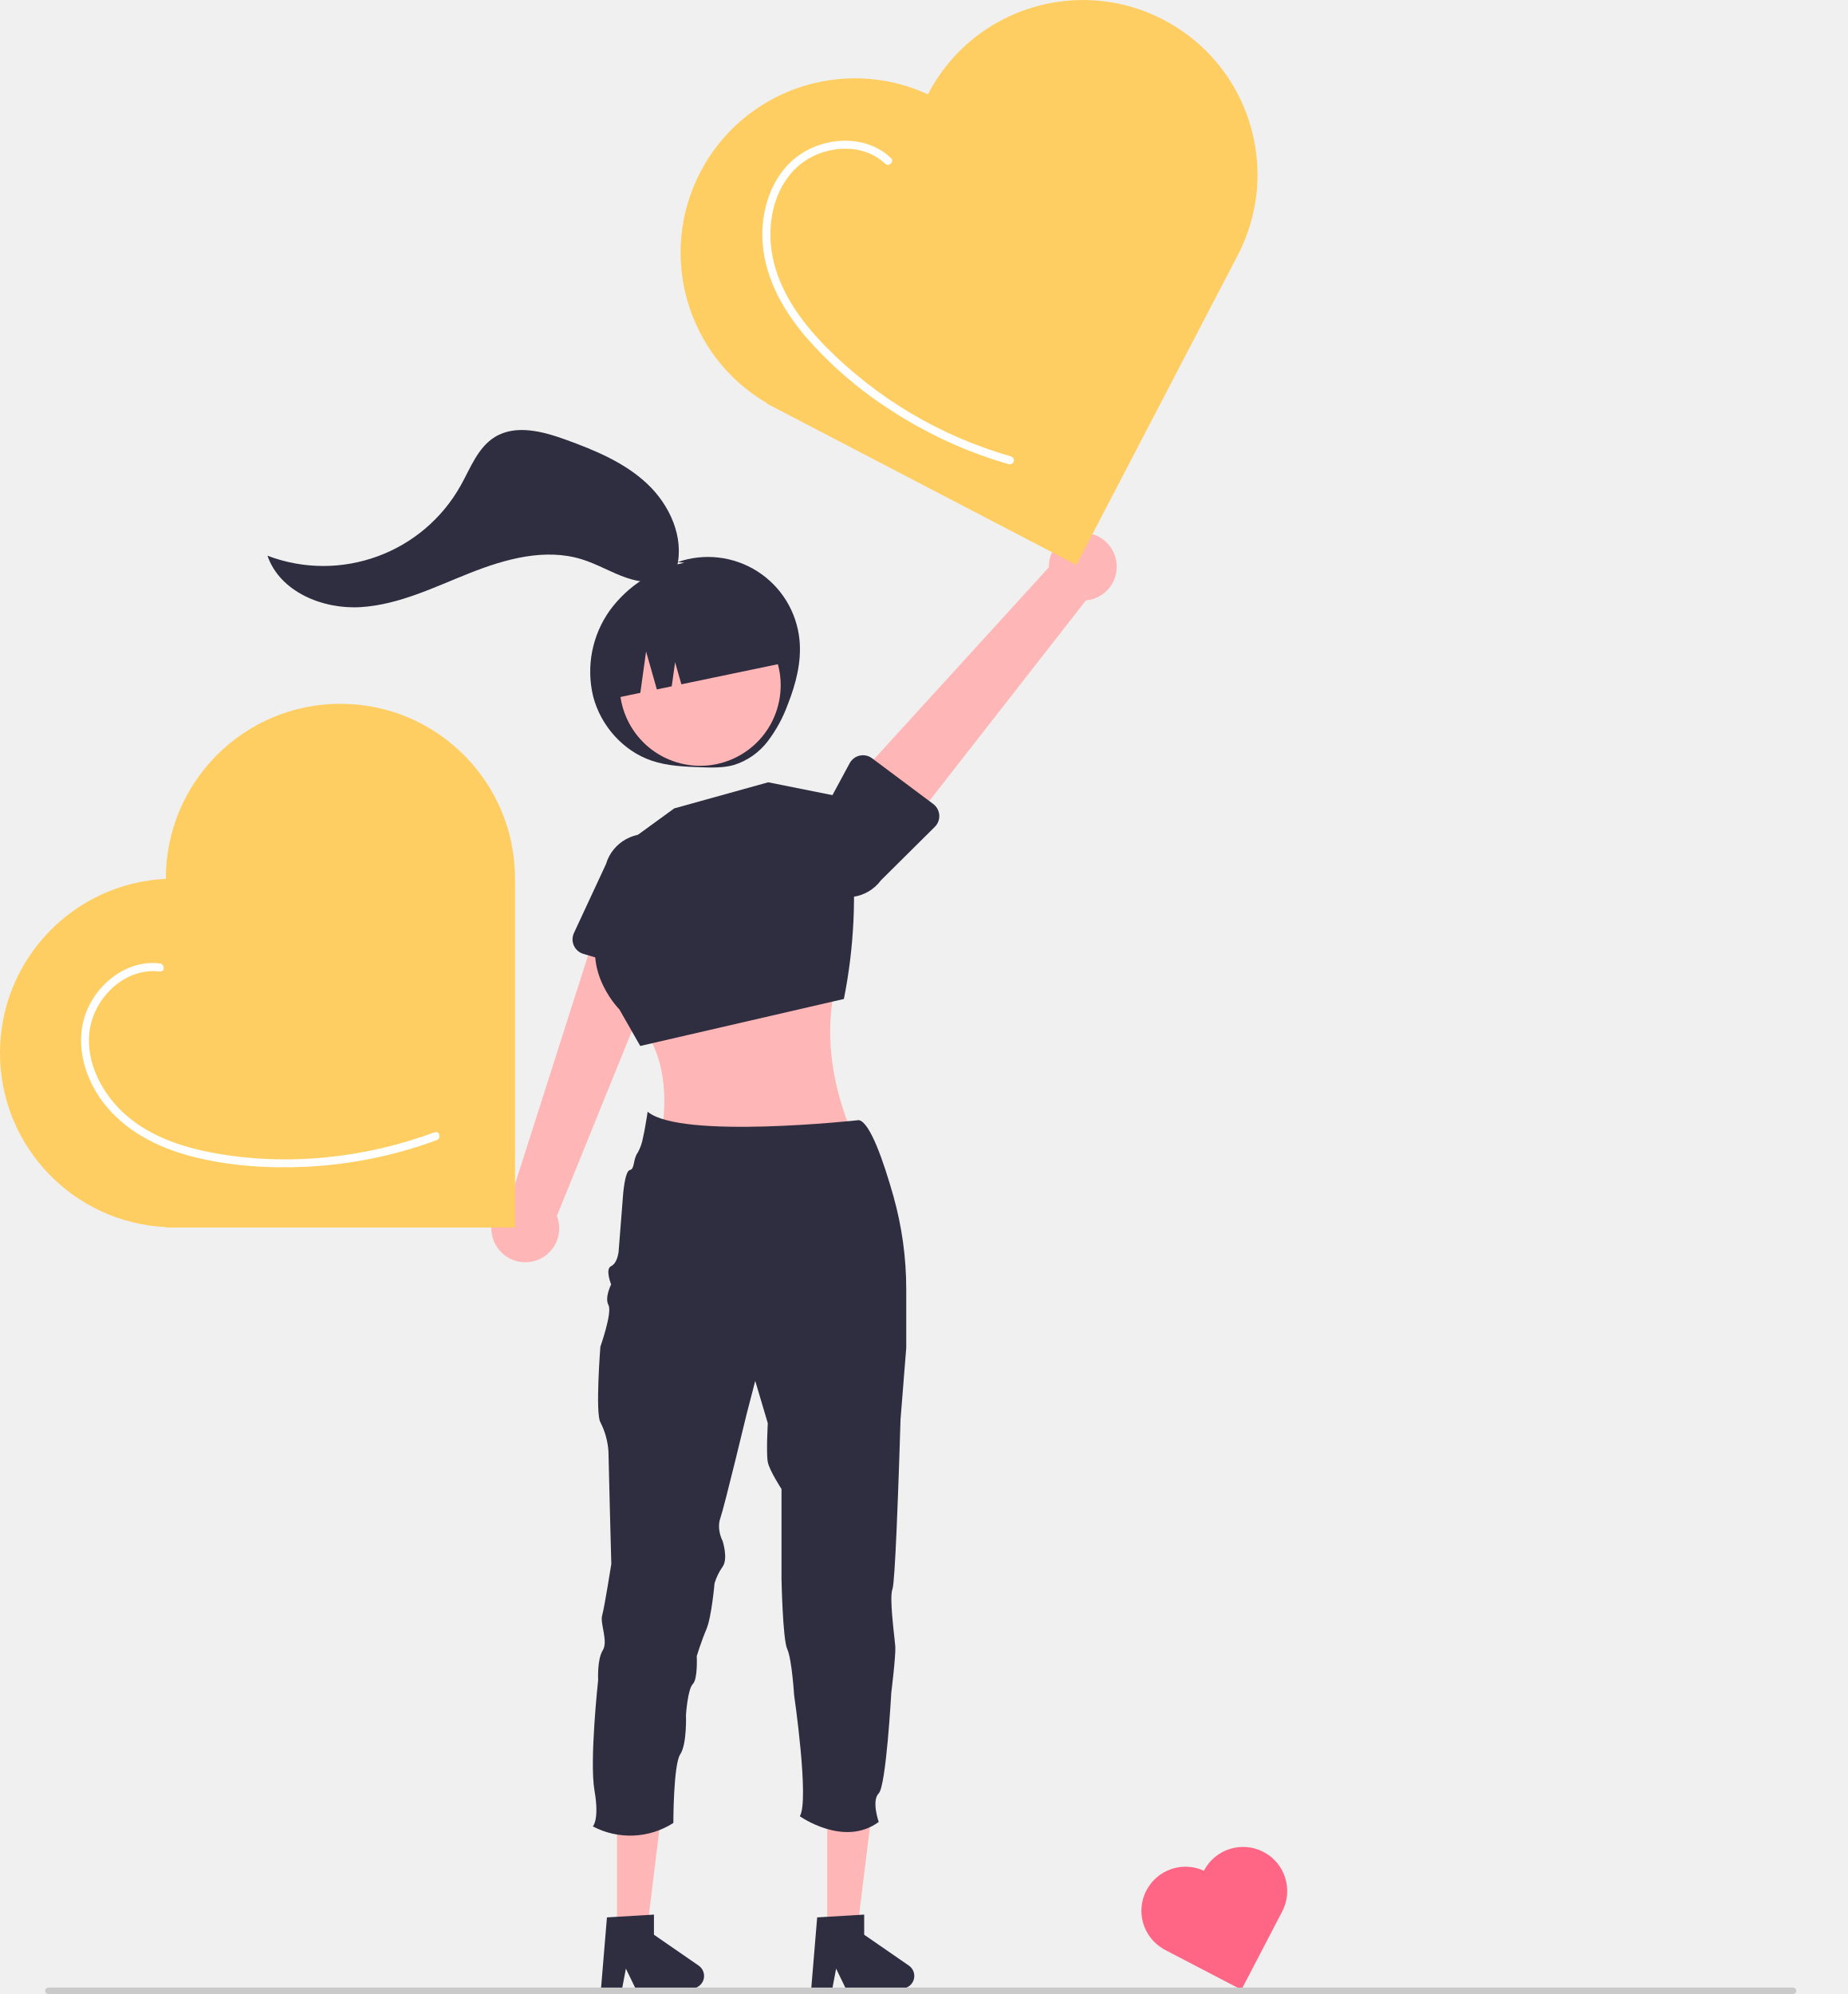
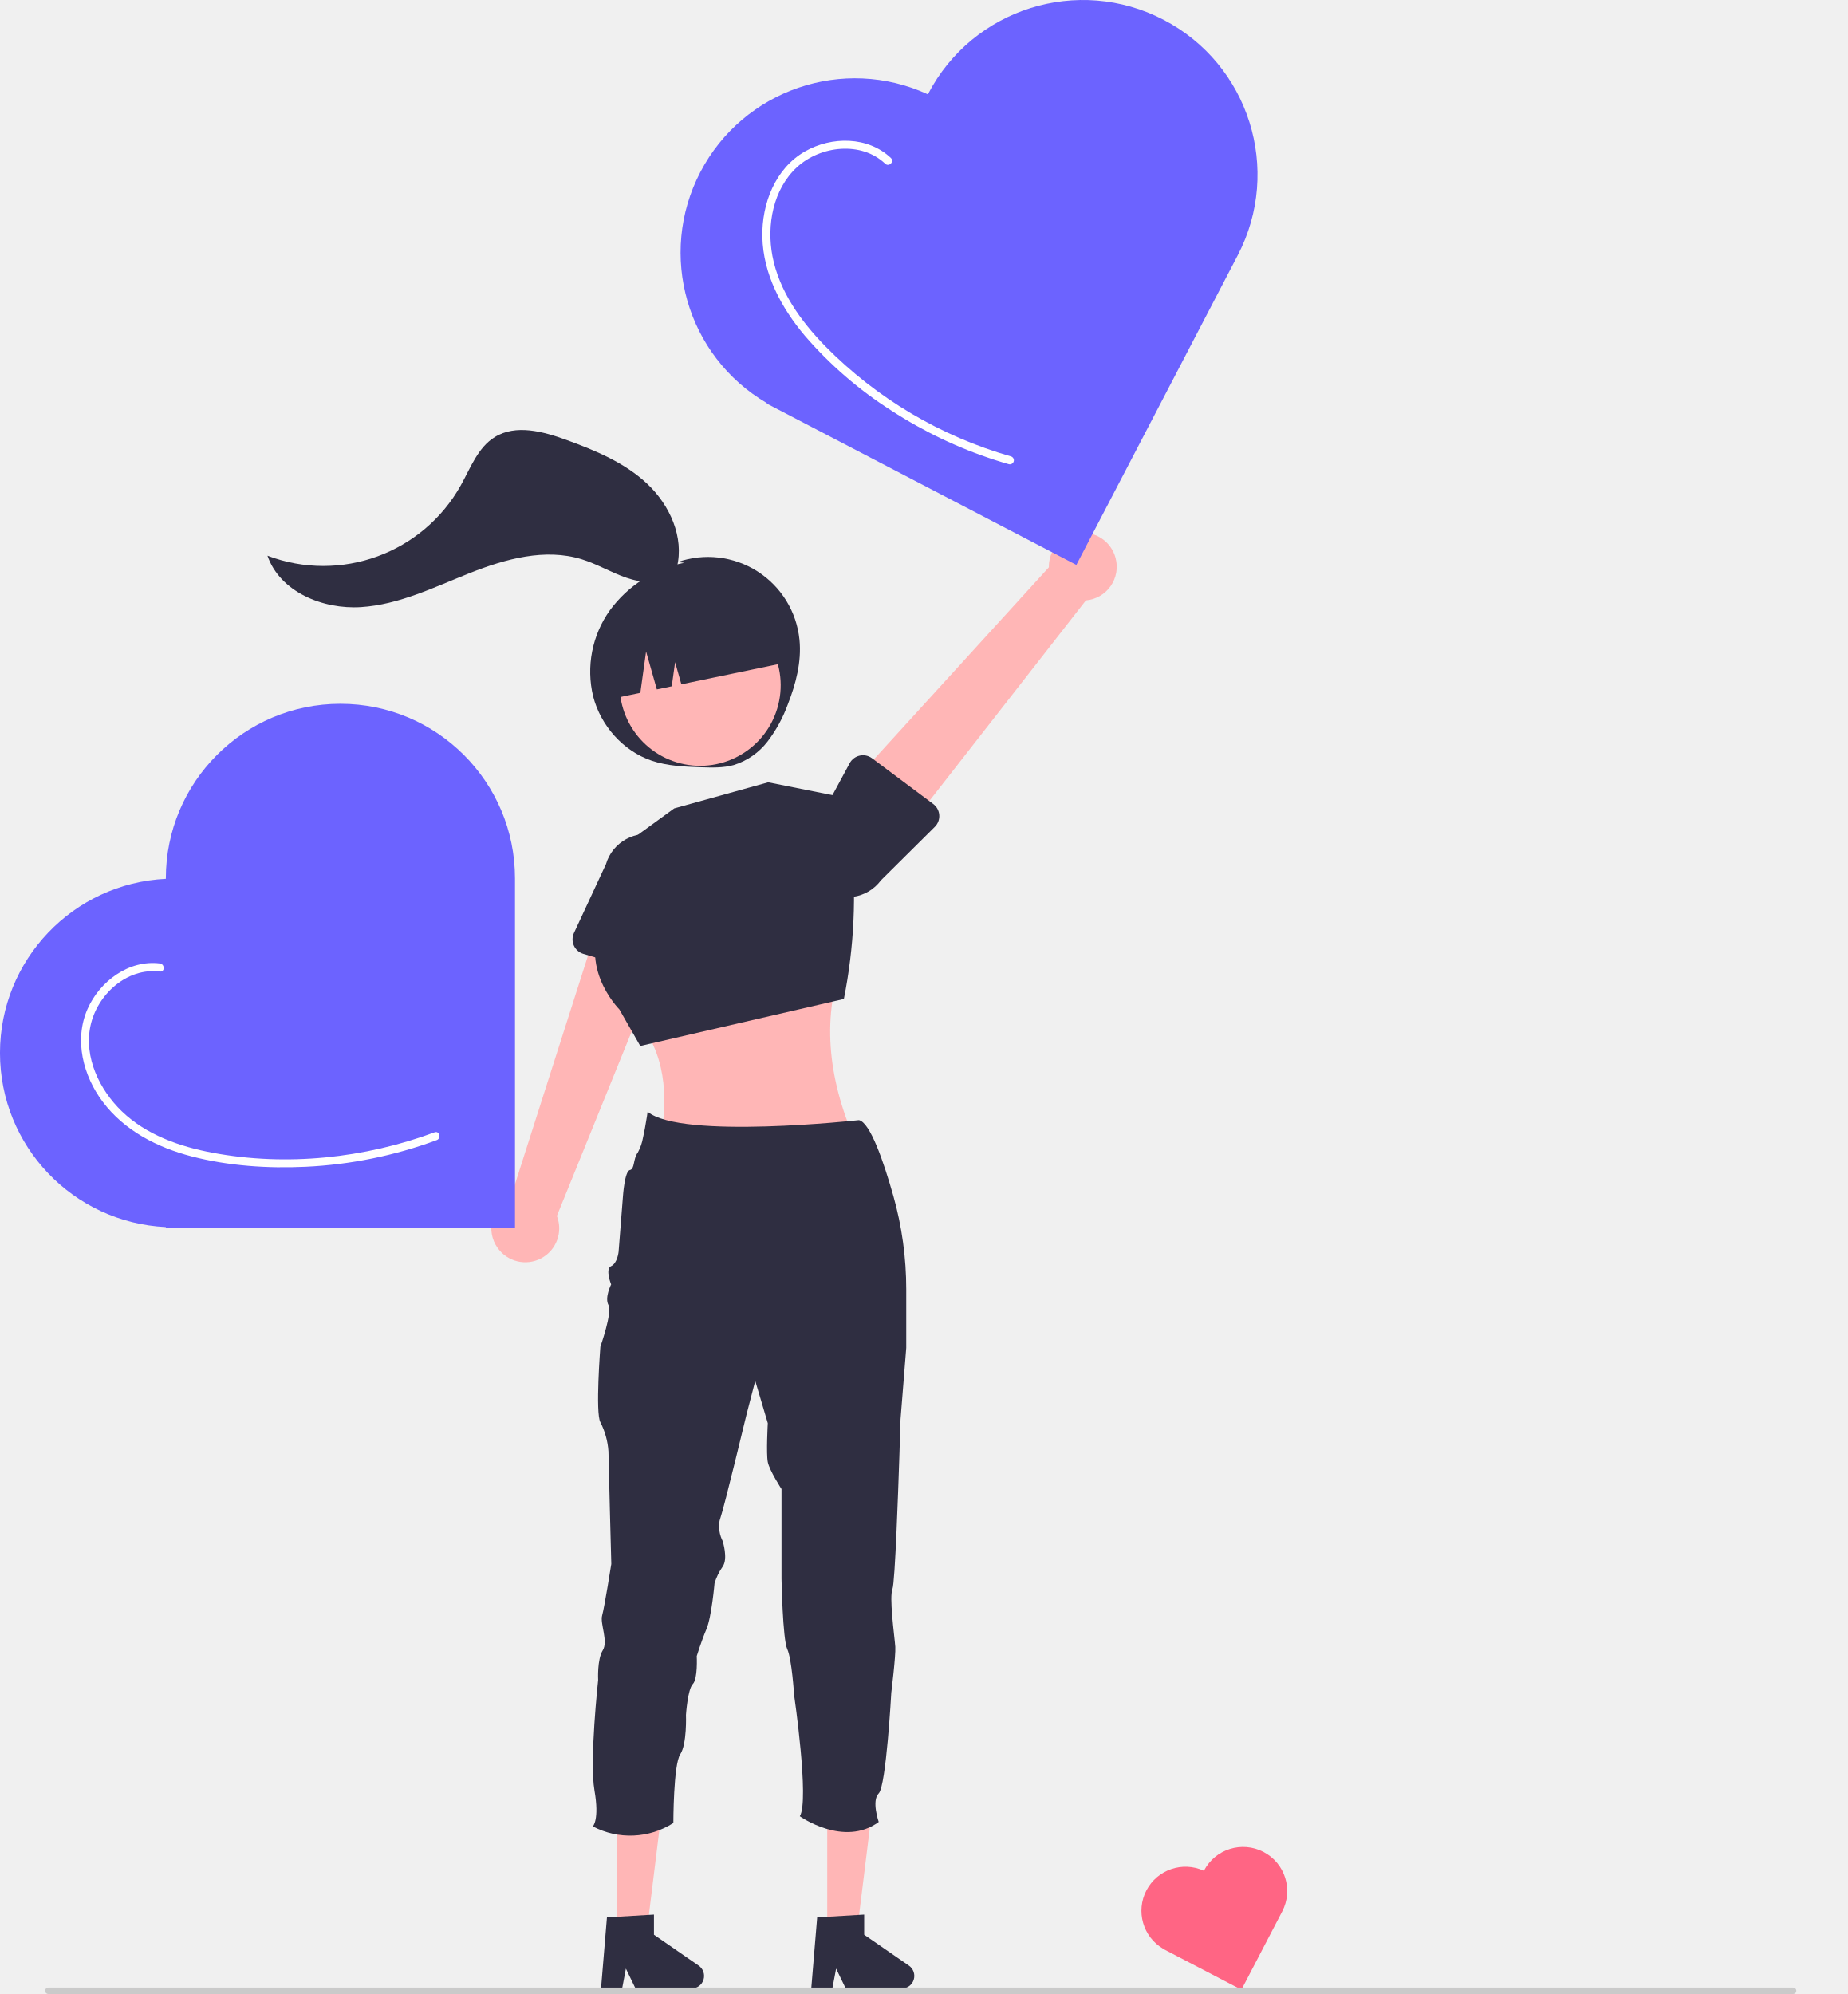
<svg xmlns="http://www.w3.org/2000/svg" data-name="Layer 1" width="685.515" height="739.815" viewBox="0 0 685.515 739.815">
  <defs>
    <pattern id="e316dee7-4006-4b05-87d0-6679d9899947-15" data-name="New Pattern Swatch 2" width="40.062" height="88.607" patternTransform="translate(-33.63512 45.49742)" patternUnits="userSpaceOnUse" viewBox="0 0 40.062 88.607">
      <rect width="40.062" height="88.607" fill="none" />
      <path d="M8.421,12.839l-.351,9.45c-.018.483.732.482.75,0l.351-9.45c.018-.483-.732-.482-.75,0Z" fill="#e4e4e4" />
      <path d="M14.472,14.729l-.355,10.583c-.016.483.734.482.75,0l.355-10.583c.016-.483-.734-.482-.75,0Z" fill="#e4e4e4" />
      <path d="M22.493,9.062V19.267a.375.375,0,0,0,.75,0V9.062a.375.375,0,0,0-.75,0Z" fill="#e4e4e4" />
      <path d="M21.36,32.496l-.756,6.047c-.06.478.691.473.75,0l.756-6.047c.06-.478-.691-.473-.75,0Z" fill="#e4e4e4" />
      <path d="M12.339,31.745,11.212,41.951c-.053.479.697.475.75,0l1.127-10.205c.053-.479-.698-.475-.75,0Z" fill="#e4e4e4" />
      <path d="M6.241,32.873v8.315a.375.375,0,0,0,.75,0v-8.315a.375.375,0,0,0-.75,0Z" fill="#e4e4e4" />
      <path d="M25.517,14.354v9.449a.375.375,0,0,0,.75,0V14.354a.375.375,0,0,0-.75,0Z" fill="#e4e4e4" />
      <path d="M25.517,34.385v8.693a.375.375,0,0,0,.75,0V34.385a.375.375,0,0,0-.75,0Z" fill="#e4e4e4" />
      <path d="M17.265,24.462l.269,8.504c.015.481.765.484.75,0l-.269-8.504c-.015-.481-.765-.484-.75,0Z" fill="#e4e4e4" />
      <path d="M17.769,46.007l.283,4.252c.032.479.782.483.75,0l-.283-4.252c-.032-.479-.782-.483-.75,0Z" fill="#e4e4e4" />
      <path d="M12.87,50.82l-.549,7.088c-.037.481.713.479.75,0l.549-7.088c.037-.481-.713-.479-.75,0Z" fill="#e4e4e4" />
      <path d="M9.047,27.955l.838,4.254c.093.473.816.273.723-.199l-.838-4.254c-.093-.473-.816-.273-.723.199Z" fill="#e4e4e4" />
      <path d="M8.131,46.858,7.848,52.81c-.023.482.727.481.75,0l.283-5.953c.023-.482-.727-.481-.75,0Z" fill="#e4e4e4" />
      <path d="M3.051,36.934,4.468,51.108c.048.476.798.481.75,0L3.801,36.934c-.048-.476-.798-.481-.75,0Z" fill="#e4e4e4" />
      <path d="M20.654,32.684l.283,16.157a.375.375,0,0,0,.75,0l-.283-16.157a.375.375,0,0,0-.75,0Z" fill="#e4e4e4" />
      <path d="M29.236,29.573l-.85,17.291c-.024.482.726.481.75,0l.85-17.291c.024-.482-.726-.481-.75,0Z" fill="#e4e4e4" />
      <path d="M23.442,11.142l-1.701,15.874c-.051.479.699.476.75,0l1.701-15.874c.051-.479-.699-.476-.75,0Z" fill="#e4e4e4" />
      <path d="M17.638.361,16.519,16.519c-.033.482.717.48.75,0L18.388.361c.033-.482-.717-.48-.75,0Z" fill="#e4e4e4" />
      <path d="M14.11,2.924,11.086,28.163c-.057.478.693.474.75,0L14.86,2.924c.057-.478-.693-.474-.75,0Z" fill="#e4e4e4" />
      <path d="M6.765,2.068l.922,24.092c.018.481.769.483.75,0l-.922-24.092c-.018-.481-.768-.483-.75,0Z" fill="#e4e4e4" />
      <path d="M11.894,1.864l7.922,22.966c.156.454.881.259.723-.199L12.617,1.665c-.156-.454-.881-.259-.723.199Z" fill="#e4e4e4" />
      <path d="M36.712,3.203,36.429,17.093a.375.375,0,0,0,.75,0l.283-13.89a.375.375,0,0,0-.75,0Z" fill="#e4e4e4" />
      <path d="M26.648,26.728l.865,19.842c.021.481.771.483.75,0l-.865-19.842c-.021-.481-.771-.483-.75,0Z" fill="#e4e4e4" />
      <path d="M26.556,55.362l-.567,9.071c-.03.482.72.48.75,0l.567-9.071c.03-.482-.72-.48-.75,0Z" fill="#e4e4e4" />
      <path d="M18.336,60.464V67.267a.375.375,0,0,0,.75,0V60.464a.375.375,0,0,0-.75,0Z" fill="#e4e4e4" />
      <path d="M10.904,37.519,9.53,57.081c-.034.482.716.48.75,0L11.654,37.519c.034-.482-.716-.48-.75,0Z" fill="#e4e4e4" />
      <path d="M1.853,38.073l2.026,32.596c.03.479.78.483.75,0L2.603,38.073c-.03-.479-.78-.483-.75,0Z" fill="#e4e4e4" />
      <path d="M.009,39.287l7.102,34.863c.096.473.819.273.723-.199L.732,39.087c-.096-.473-.819-.273-.723.199Z" fill="#e4e4e4" />
      <path d="M12.864,67.303l2.176,6.268c.157.453.882.258.723-.199L13.587,67.104c-.157-.453-.882-.258-.723.199Z" fill="#e4e4e4" />
      <path d="M27.974,43.74v22.394a.375.375,0,0,0,.75,0V43.74a.375.375,0,0,0-.75,0Z" fill="#e4e4e4" />
      <path d="M32.765,29.956l3.124,20.409c.073.476.796.274.723-.199L33.488,29.756c-.073-.476-.796-.274-.723.199Z" fill="#e4e4e4" />
      <path d="M31.942,11.992V25.598a.375.375,0,0,0,.75,0V11.992a.375.375,0,0,0-.75,0Z" fill="#e4e4e4" />
      <path d="M17.259,52.24l1.163,19.841c.028.48.778.483.75,0l-1.163-19.841c-.028-.48-.778-.483-.75,0Z" fill="#e4e4e4" />
      <path d="M9.65,55.518l5.311,18.164a.375.375,0,0,0,.723-.199L10.374,55.319a.375.375,0,0,0-.723.199Z" fill="#e4e4e4" />
      <path d="M26.556,57.629v24.378a.375.375,0,0,0,.75,0V57.629a.375.375,0,0,0-.75,0Z" fill="#e4e4e4" />
      <path d="M33.878,60.468,35.571,80.878c.04.478.79.482.75,0L34.628,60.468c-.04-.478-.79-.482-.75,0Z" fill="#e4e4e4" />
      <path d="M22.351,74.64l-.85,13.606c-.03.482.72.48.75,0l.85-13.606c.03-.482-.72-.48-.75,0Z" fill="#e4e4e4" />
      <path d="M14.215,59.907,12.513,82.017c-.037.481.713.479.75,0L14.965,59.907c.037-.481-.713-.479-.75,0Z" fill="#e4e4e4" />
      <path d="M5.854,56.883l4.529,22.678c.094.473.818.273.723-.199L6.577,56.684c-.094-.473-.818-.273-.723.199Z" fill="#e4e4e4" />
      <path d="M24.57,42.142l6.796,26.647a.375.375,0,0,0,.723-.199L25.293,41.943a.375.375,0,0,0-.723.199Z" fill="#e4e4e4" />
      <path d="M39.312,25.314V40.622a.375.375,0,0,0,.75,0V25.314a.375.375,0,0,0-.75,0Z" fill="#e4e4e4" />
      <path d="M32.205,12.556,29.657,34.667c-.055.479.695.475.75,0l2.547-22.111c.055-.479-.695-.475-.75,0Z" fill="#e4e4e4" />
    </pattern>
  </defs>
  <path d="M553.872,317.457a34.124,34.124,0,0,0-45.197-28.821l2.474.252a45.211,45.211,0,0,0-27.631,17.652,39.146,39.146,0,0,0-6.203,31.925c2.804,10.834,11.08,20.233,21.674,23.839,5.891,2.005,12.214,2.25,18.434,2.462,4.037.137,8.148.26,12.041-.822a25.293,25.293,0,0,0,12.595-8.78,51.676,51.676,0,0,0,7.45-13.642C552.524,333.864,554.691,325.647,553.872,317.457Z" transform="translate(-257.2424 -80.09271)" fill="#2f2e41" />
  <path d="M641.831,816.594c-8.795-33.08,10.737-65.324,33.56-87.645,12.164-11.896,25.71-22.237,38.919-32.918a415.653,415.653,0,0,0,36.151-32.557c22.022-22.54,41.231-48.299,53.953-77.254,12.097-27.535,17.815-57.529,14.983-87.573-2.686-28.494-12.9-56.523-31.687-78.384q-3.512-4.086-7.388-7.833c-1.386-1.346-3.51.773-2.121,2.121,20.98,20.372,33.191,47.979,37.324,76.699,4.262,29.619-.129,59.814-11.205,87.506-11.799,29.499-30.56,55.821-52.318,78.791a385.924,385.924,0,0,1-34.903,32.359c-13.124,10.811-26.761,21.025-39.258,32.578-23.032,21.293-43.732,50.582-40.888,83.551a66.356,66.356,0,0,0,1.986,11.355,1.501,1.501,0,0,0,2.893-.798Z" transform="translate(-257.2424 -80.09271)" fill="#f0f0f0" />
  <path d="M733.94,628.269a306.697,306.697,0,0,1-31.516-75.871,312.816,312.816,0,0,1-10.528-81.491c.101-27.507,3.441-55.703,11.968-81.935,8.093-24.896,22.594-48.638,45.616-62.223a74.516,74.516,0,0,1,38.754-10.234c14.375.136,28.552,3.92,41.505,10.047,12.685,6.001,24.285,14.087,35.001,23.102A257.321,257.321,0,0,1,893.255,377.665c17.366,19.97,31.554,43.093,39.478,68.446,8.259,26.422,9.706,55.323,2.042,82.065-7.362,25.685-23.489,47.577-43.288,65.163-21.396,19.004-46.742,32.816-72.299,45.35-6.397,3.137-12.828,6.203-19.26,9.268-1.742.83-.222,3.418,1.514,2.59,26.949-12.844,54.165-25.8,78.188-43.732,21.197-15.823,40.091-35.685,51.331-59.88,11.887-25.586,14.323-54.677,9.396-82.282-4.815-26.979-16.894-52.229-33.061-74.219a242.877,242.877,0,0,0-26.691-30.462,220.722,220.722,0,0,0-32.55-26.529c-23.918-15.634-53.83-25.075-82.176-17.022C740.68,323.581,721.285,343.772,709.744,366.655c-6.459,12.808-10.813,26.581-13.91,40.558a295.572,295.572,0,0,0-6.08,41.81A314.791,314.791,0,0,0,721.607,611.765q4.563,9.173,9.743,18.019a1.501,1.501,0,0,0,2.59-1.514Z" transform="translate(-257.2424 -80.09271)" fill="#f0f0f0" />
  <path d="M714.94,599.269a306.697,306.697,0,0,1-31.516-75.871,312.816,312.816,0,0,1-10.528-81.491c.101-27.507,3.441-55.703,11.968-81.935,8.093-24.896,22.594-48.638,45.616-62.223a74.516,74.516,0,0,1,38.754-10.234c14.375.136,28.552,3.92,41.505,10.047,12.685,6.001,24.285,14.087,35.001,23.102A257.321,257.321,0,0,1,874.255,348.665c17.366,19.97,31.554,43.093,39.478,68.446,8.259,26.422,9.706,55.323,2.042,82.065-7.362,25.685-23.489,47.577-43.288,65.163-21.396,19.004-46.742,32.816-72.299,45.35-6.397,3.137-12.828,6.203-19.26,9.268-1.742.83-.222,3.418,1.514,2.59,26.949-12.844,54.165-25.8,78.188-43.732,21.197-15.823,40.091-35.685,51.331-59.88,11.887-25.586,14.323-54.677,9.396-82.282-4.815-26.979-16.894-52.229-33.061-74.219a242.877,242.877,0,0,0-26.691-30.462,220.722,220.722,0,0,0-32.55-26.529c-23.918-15.634-53.83-25.075-82.176-17.022C721.68,294.581,702.285,314.772,690.744,337.655c-6.459,12.808-10.813,26.581-13.91,40.558a295.572,295.572,0,0,0-6.08,41.81A314.791,314.791,0,0,0,702.607,582.765q4.563,9.173,9.743,18.019a1.501,1.501,0,0,0,2.59-1.514Z" transform="translate(-257.2424 -80.09271)" fill="#f0f0f0" />
  <path d="M441.837,543.048a12.514,12.514,0,0,1,4.876-18.559L481.389,415.914l24.15,12.545L463.86,531.241a12.582,12.582,0,0,1-22.023,11.808Z" transform="translate(-257.2424 -80.09271)" fill="#ffb6b6" />
  <path d="M470.166,430.928a5.605,5.605,0,0,1,.026-4.672l11.877-25.535a15.583,15.583,0,0,1,29.908,8.766l-3.97,27.973a5.611,5.611,0,0,1-7.149,4.591l-27.172-8.051A5.605,5.605,0,0,1,470.166,430.928Z" transform="translate(-257.2424 -80.09271)" fill="#2f2e41" />
  <path d="M570.345,435.238c-8.253,21.61-6.144,44.275,4.02,67.763h-72c2.894-16.711,1.72-32.241-9-45Z" transform="translate(-257.2424 -80.09271)" fill="#ffb6b6" />
  <path d="M486.079,395.526l21.309-15.497L542.256,370.343l29.057,5.811,1.708,16.057a193.849,193.849,0,0,1-2.677,58.523v0L494.796,468.169l-7.749-13.56s-17.434-17.434-3.874-36.806Z" transform="translate(-257.2424 -80.09271)" fill="#2f2e41" />
  <path d="M671.155,287.129a12.514,12.514,0,0,1-11.004,15.72l-70.145,89.837-18.308-20.135,74.707-81.976a12.582,12.582,0,0,1,24.75-3.447Z" transform="translate(-257.2424 -80.09271)" fill="#ffb6b6" />
  <path d="M605.735,382.49a5.605,5.605,0,0,1-1.643,4.374L584.103,406.703a15.583,15.583,0,0,1-25.019-18.585L572.5,363.252a5.611,5.611,0,0,1,8.297-1.83l22.7,16.966A5.605,5.605,0,0,1,605.735,382.49Z" transform="translate(-257.2424 -80.09271)" fill="#2f2e41" />
  <polygon points="228.931 716.837 239.964 716.837 245.213 674.28 228.929 674.28 228.931 716.837" fill="#ffb6b6" />
  <path d="M482.437,791.487l17.441-1.041v7.473l16.582,11.452a4.668,4.668,0,0,1-2.652,8.509H493.043l-3.579-7.392-1.397,7.392h-7.829Z" transform="translate(-257.2424 -80.09271)" fill="#2f2e41" />
  <polygon points="306.931 716.837 317.964 716.837 323.213 674.28 306.929 674.28 306.931 716.837" fill="#ffb6b6" />
  <path d="M560.437,791.487l17.441-1.041v7.473l16.582,11.452a4.668,4.668,0,0,1-2.652,8.509H571.043l-3.579-7.392-1.397,7.392h-7.829Z" transform="translate(-257.2424 -80.09271)" fill="#2f2e41" />
  <path d="M593.485,558.49v21.7l-2.12,26.51s-.67,23.15-1.48,41.41c-.49,11.1-1.04,20.39-1.52,21.59-.59,1.47-.45,5.48-.11,9.69.4,4.87,1.06,10.01,1.17,11.73.21,3.21-1.49,17-1.49,17s-1.9,34.58-4.66,37.34c-2.76,2.76,0,10.61,0,10.61-12.94,9.54-29.28-2.12-29.28-2.12,3.61-5.75-2.12-45-2.12-45s-.84-13.4-2.54-17c-1.7-3.6-2.13-26.09-2.13-26.09v-33.31s-4.46-6.82-5.09-10,0-14.42,0-14.42l-4.66-15.7-3.19,12.3s-8.26,34.37-9.75,38.61c-1.49,4.24.84,8.49.84,8.49s2.13,6.54,0,9.54a21.455,21.455,0,0,0-3,6.16s-1.09,12.52-3,17c-1.91,4.48-3.6,10-3.6,10s.45,8.46-1.46,10.37c-1.91,1.91-2.54,11.46-2.54,11.46s.42,10.81-2.13,14.63c-2.55,3.82-2.55,25.46-2.55,25.46a29.678,29.678,0,0,1-29.88,1.27s2.52-2.36.61-13.36c-1.91-11,1.37-40.95,1.37-40.95s-.42-7.6,1.7-11c2.12-3.4-1.07-9.97-.22-12.94s3.4-19.1,3.4-19.1-1.06-39.67-1.06-41.79a27.7,27.7,0,0,0-3-10.82c-1.91-3.39,0-28,0-28s4.5-12.72,3-15.48c-1.5-2.76,1-7.64,1-7.64s-2.33-5.73,0-6.79,2.76-5.3,2.76-5.3l1.62-20.58s.61-9.34,2.55-9.76c1.94-.42,1.09-4.02,3-6.57a17.93,17.93,0,0,0,1.9-5.52c.27-1.18.52-2.41.73-3.59.6-3.2.97-5.96.97-5.96,12.52,10.4,78.35,3.11,78.42,3.11,4.18.91,9.15,15.42,12.74,28.07A127.592,127.592,0,0,1,593.485,558.49Z" transform="translate(-257.2424 -80.09271)" fill="#2f2e41" />
  <circle cx="517.022" cy="334.349" r="29.872" transform="translate(-210.4911 651.6805) rotate(-73.09108)" fill="#ffb6b6" />
  <path d="M483.258,339.555l0,0,11.567-2.407,2.13-15.35,3.994,14.076,5.529-1.15,1.242-8.954,2.33,8.211,41.08-8.548,0,0a31.622,31.622,0,0,0-37.4-24.517l-5.954,1.239A31.622,31.622,0,0,0,483.258,339.555Z" transform="translate(-257.2424 -80.09271)" fill="#2f2e41" />
-   <path d="M601.594,114.942l-.076.146a64.684,64.684,0,0,0-59.72,114.586l-.076.146,114.878,59.873,59.873-114.878a64.772,64.772,0,1,0-114.878-59.873Z" transform="translate(-257.2424 -80.09271)" fill="#ffce63" />
+   <path d="M601.594,114.942l-.076.146a64.684,64.684,0,0,0-59.72,114.586l-.076.146,114.878,59.873,59.873-114.878a64.772,64.772,0,1,0-114.878-59.873Z" transform="translate(-257.2424 -80.09271)" fill="#6C63FF" />
  <path d="M703.942,774.147l-.019.037A16.349,16.349,0,0,0,688.829,803.145l-.019.037L717.845,818.315l15.133-29.035a16.371,16.371,0,1,0-29.035-15.133Z" transform="translate(-257.2424 -80.09271)" fill="#ff6584" />
-   <path d="M318.776,405.992v.164a64.684,64.684,0,0,0,0,129.215v.164l129.544-0-0-129.544a64.772,64.772,0,1,0-129.544,0Z" transform="translate(-257.2424 -80.09271)" fill="#ffce63" />
+   <path d="M318.776,405.992v.164a64.684,64.684,0,0,0,0,129.215v.164l129.544-0-0-129.544a64.772,64.772,0,1,0-129.544,0Z" transform="translate(-257.2424 -80.09271)" fill="#6C63FF" />
  <path d="M922.5,819.907h-647.294a1.191,1.191,0,1,1,0-2.381h647.294a1.191,1.191,0,1,1,0,2.381Z" transform="translate(-257.2424 -80.09271)" fill="#cacaca" />
  <path d="M819.441,528.374a57.169,57.169,0,0,0,36.198-13.214,55.475,55.475,0,0,0,19.166-34.289,56.616,56.616,0,0,0-1.108-22.709,1.501,1.501,0,0,0-2.893.798,53.954,53.954,0,0,1-4.074,37.533,53.354,53.354,0,0,1-47.289,28.881,1.501,1.501,0,0,0,0,3Z" transform="translate(-257.2424 -80.09271)" fill="#f0f0f0" />
  <path d="M587.793,138.715c-8.536-8.103-22.013-8.081-31.871-2.441-11.062,6.33-16.077,19.41-15.824,31.691.285,13.822,7.043,26.337,15.769,36.703A146.218,146.218,0,0,0,587.993,232.437a161.414,161.414,0,0,0,38.515,18.354q2.51.809,5.046,1.534a1.501,1.501,0,0,0,.798-2.893,157.494,157.494,0,0,1-68.899-40.879c-9.073-9.293-17.136-20.461-19.616-33.46-2.19-11.48.23-24.809,9.128-32.986,8.649-7.949,23.787-9.739,32.707-1.271,1.4,1.329,3.525-.789,2.121-2.121Z" transform="translate(-257.2424 -80.09271)" fill="#fff" />
  <path d="M316.558,437.549c-11.53-1.434-22.358,6.676-26.848,16.919-5.036,11.487-1.641,24.728,5.664,34.435,8.045,10.691,20.23,16.924,32.968,20.232,13.673,3.551,28.188,4.51,42.262,3.854a161.669,161.669,0,0,0,48.676-9.895c1.794-.666,1.018-3.567-.798-2.893-26.001,9.654-54.946,12.7-82.287,7.603-12.222-2.278-24.669-6.625-33.776-15.418-8.252-7.967-14.09-20.034-11.607-31.687,2.468-11.579,13.477-21.677,25.745-20.151,1.911.238,1.894-2.764,0-3Z" transform="translate(-257.2424 -80.09271)" fill="#fff" />
  <path d="M508.376,290.599c2.789-11.148-2.613-23.105-10.976-30.986S478.124,247.204,467.323,243.282c-8.614-3.127-18.703-5.847-26.499-1.031-6.264,3.87-8.982,11.388-12.563,17.822a58.412,58.412,0,0,1-71.786,26.195c4.623,13.421,20.548,19.986,34.714,19.075s27.25-7.436,40.447-12.667,27.876-9.273,41.439-5.084c5.725,1.768,10.931,4.924,16.599,6.866s12.301,2.52,17.352-.702" transform="translate(-257.2424 -80.09271)" fill="#2f2e41" />
  <path d="M706.789,698.887l-9.657-16.997a1.501,1.501,0,0,0-2.59,1.514l9.657,16.997a1.501,1.501,0,0,0,2.59-1.514Z" transform="translate(-257.2424 -80.09271)" fill="#f0f0f0" />
  <path d="M501.124,488.18l-.71-.88A5.562,5.562,0,0,1,501.124,488.18Z" transform="translate(-257.2424 -80.09271)" fill="url(#e316dee7-4006-4b05-87d0-6679d9899947-15)" />
</svg>
